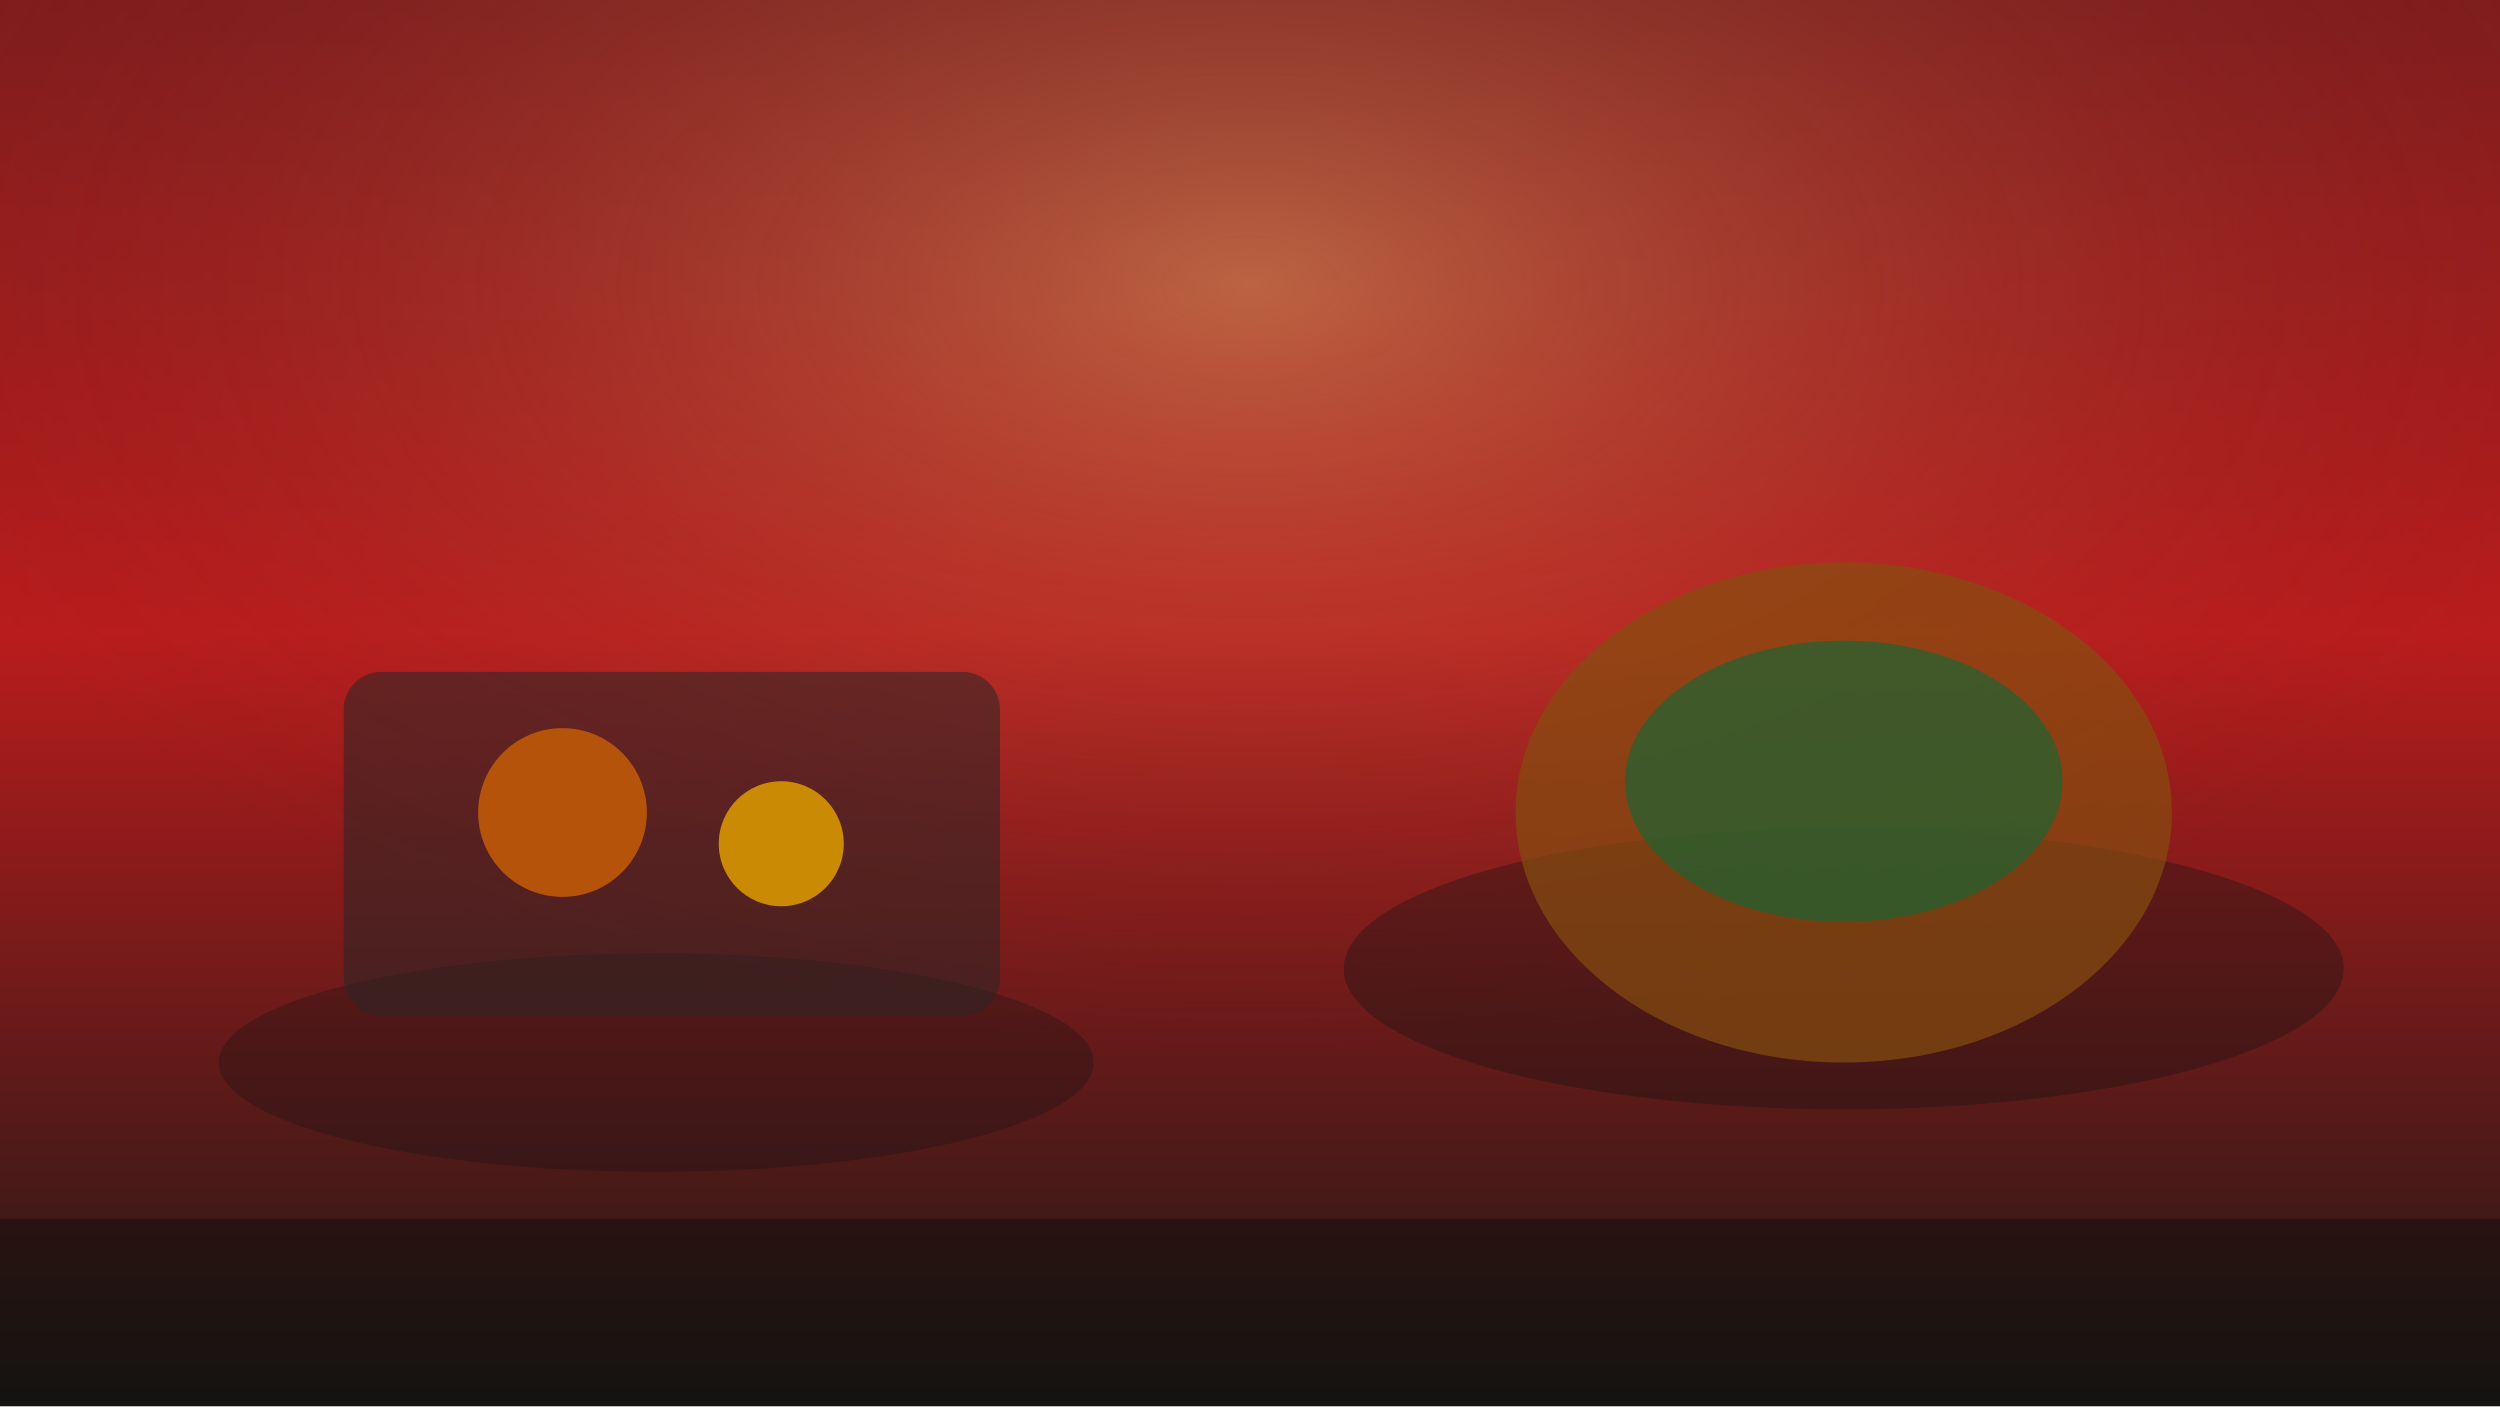
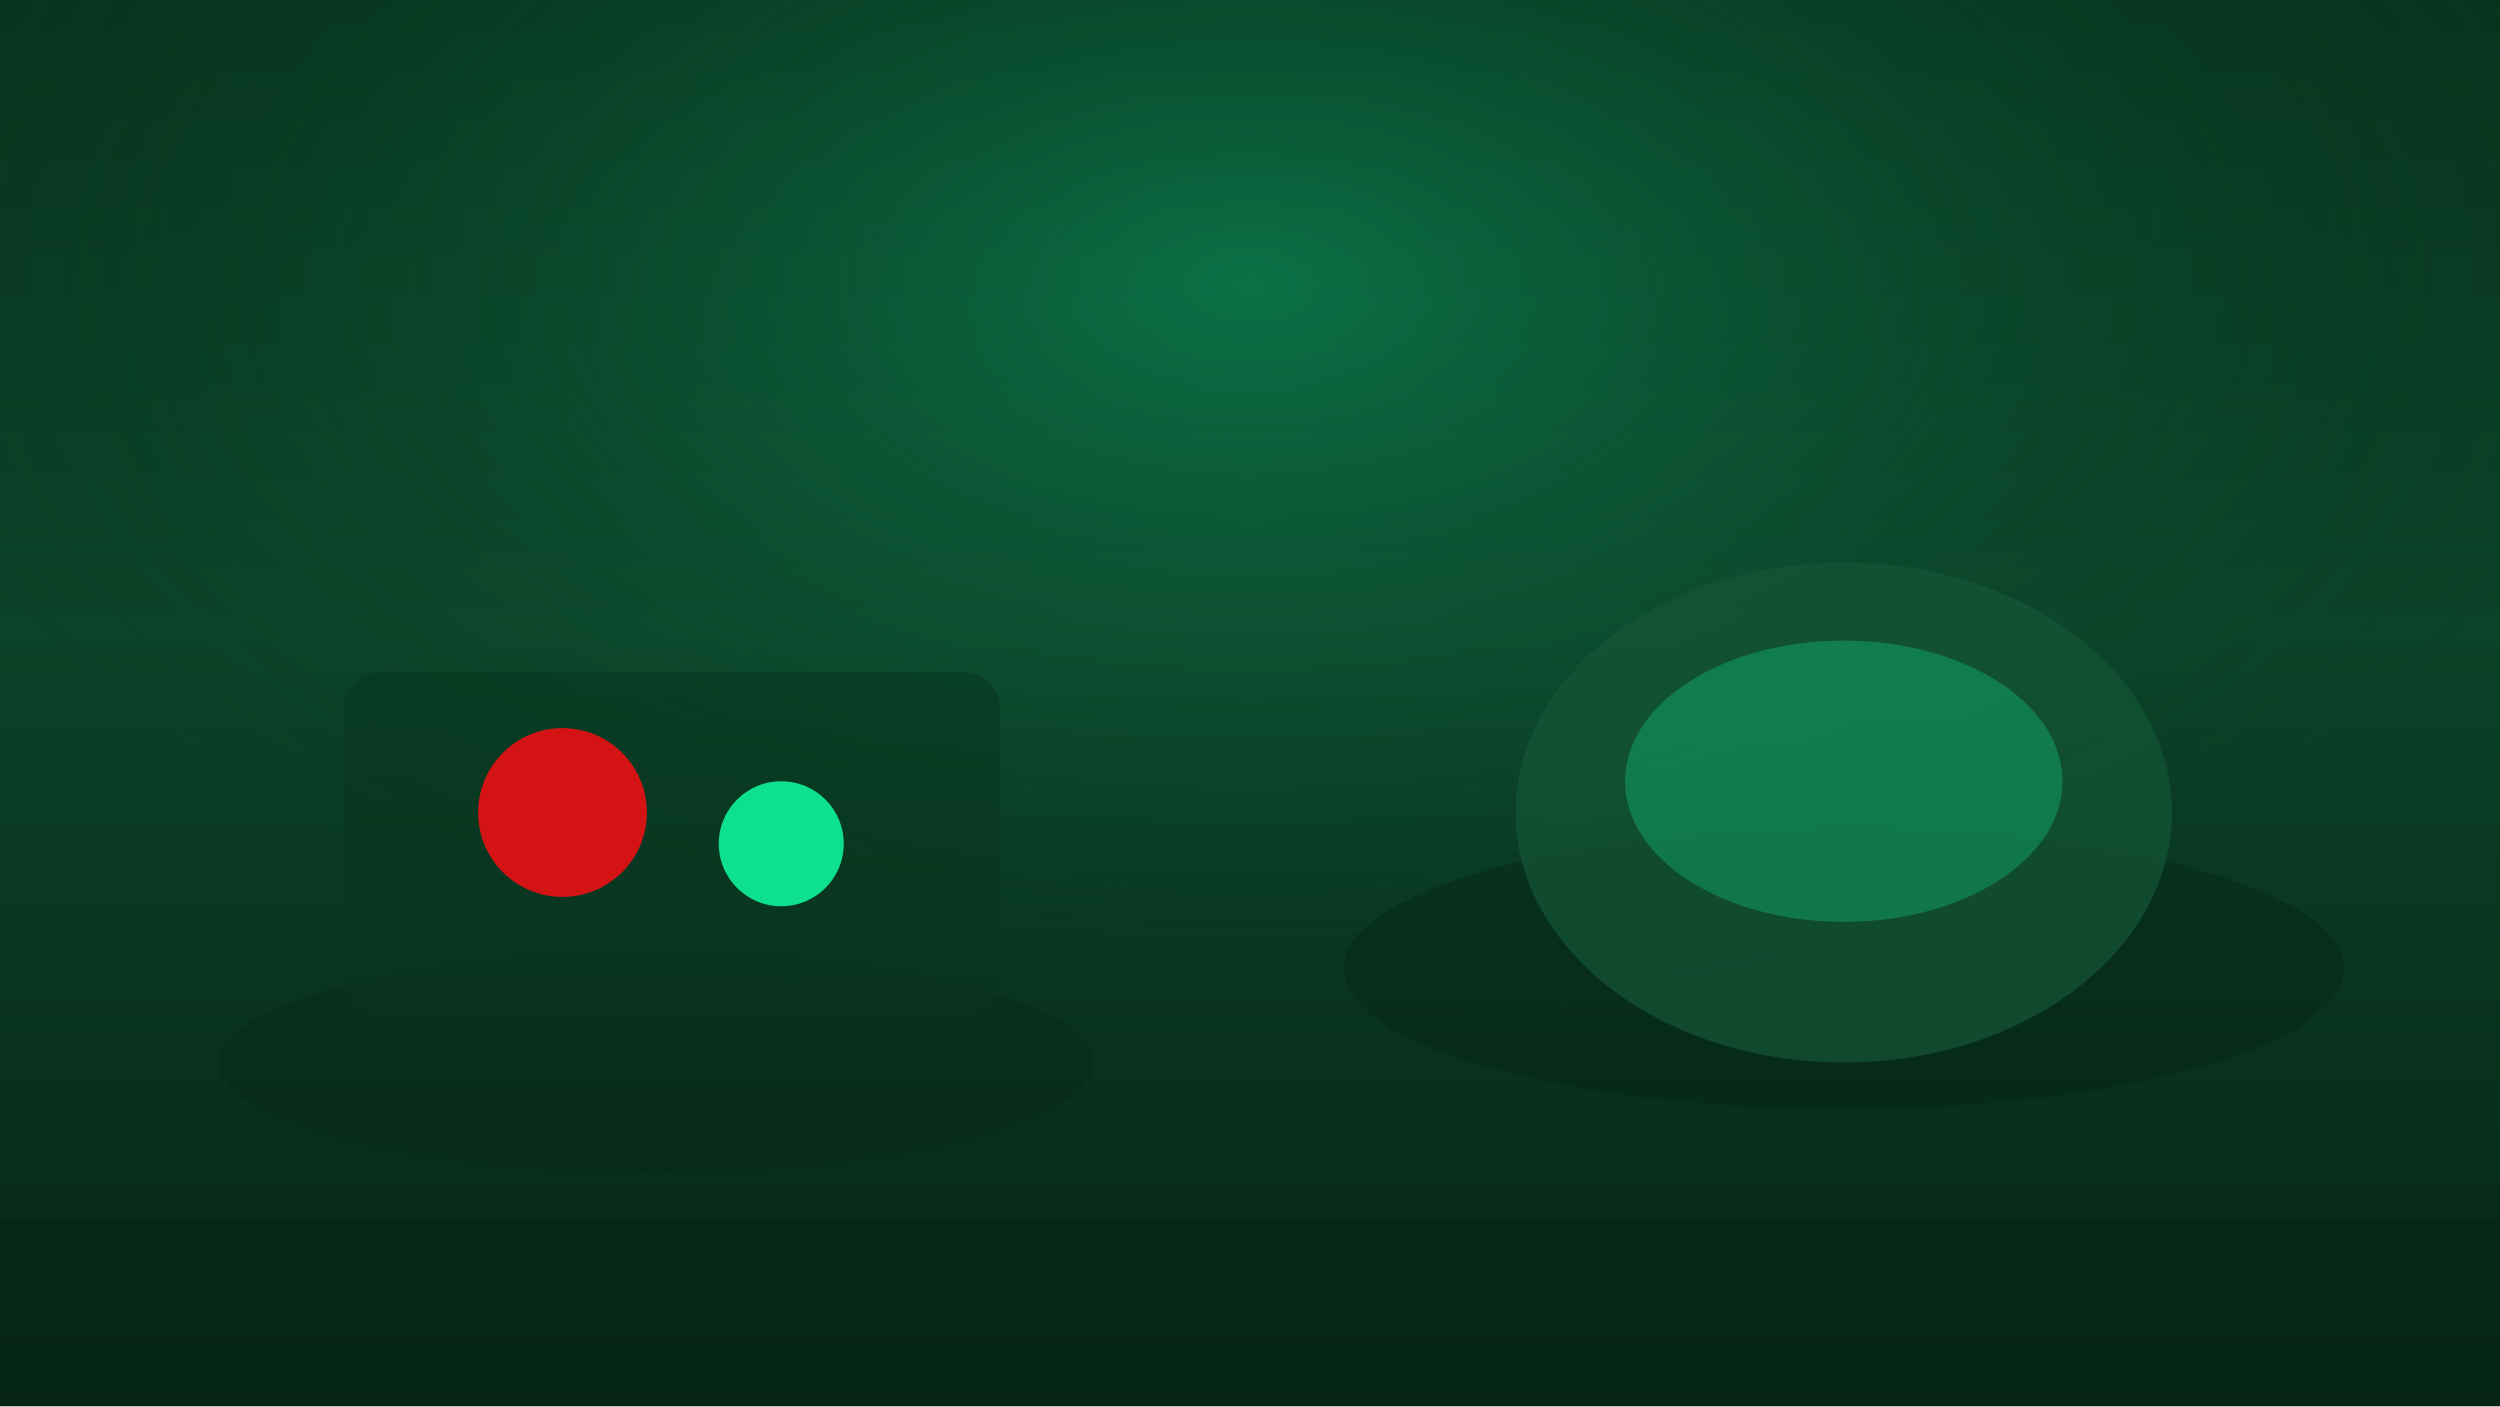
<svg xmlns="http://www.w3.org/2000/svg" viewBox="0 0 1600 900" preserveAspectRatio="xMidYMid slice">
  <defs>
    <linearGradient id="night" x1="0" y1="0" x2="0" y2="1">
-       <stop offset="0" stop-color="#7f1d1d" />
-       <stop offset="0.45" stop-color="#b91c1c" />
-       <stop offset="1" stop-color="#1c1917" />
+       <stop offset="0" stop-color="#08341F" />
+       <stop offset="0.45" stop-color="#0c4229" />
+       <stop offset="1" stop-color="#052416" />
    </linearGradient>
    <radialGradient id="lamp" cx="50%" cy="20%" r="55%">
-       <stop offset="0" stop-color="#fde68a" stop-opacity="0.35" />
-       <stop offset="1" stop-color="#7f1d1d" stop-opacity="0" />
+       <stop offset="0" stop-color="#0FFFA1" stop-opacity="0.28" />
+       <stop offset="1" stop-color="#08341F" stop-opacity="0" />
    </radialGradient>
  </defs>
  <rect width="1600" height="900" fill="url(#night)" />
  <rect width="1600" height="900" fill="url(#lamp)" />
-   <ellipse cx="1180" cy="620" rx="320" ry="90" fill="#111" opacity="0.35" />
-   <ellipse cx="1180" cy="520" rx="210" ry="160" fill="#854d0e" opacity="0.7" />
-   <ellipse cx="1180" cy="500" rx="140" ry="90" fill="#166534" opacity="0.65" />
-   <ellipse cx="420" cy="680" rx="280" ry="70" fill="#111" opacity="0.3" />
-   <rect x="220" y="430" width="420" height="220" rx="24" fill="#292524" opacity="0.55" />
-   <circle cx="360" cy="520" r="54" fill="#b45309" />
-   <circle cx="500" cy="540" r="40" fill="#ca8a04" />
-   <rect x="0" y="780" width="1600" height="120" fill="#0c0a09" opacity="0.45" />
+   <ellipse cx="1180" cy="620" rx="320" ry="90" fill="#052416" opacity="0.45" />
+   <ellipse cx="1180" cy="520" rx="210" ry="160" fill="#145536" opacity="0.7" />
+   <ellipse cx="1180" cy="500" rx="140" ry="90" fill="#0FFFA1" opacity="0.25" />
+   <ellipse cx="420" cy="680" rx="280" ry="70" fill="#052416" opacity="0.35" />
+   <rect x="220" y="430" width="420" height="220" rx="24" fill="#08341F" opacity="0.55" />
+   <circle cx="360" cy="520" r="54" fill="#D41414" />
+   <circle cx="500" cy="540" r="40" fill="#0FFFA1" opacity="0.85" />
+   <rect x="0" y="780" width="1600" height="120" fill="#052416" opacity="0.55" />
</svg>
